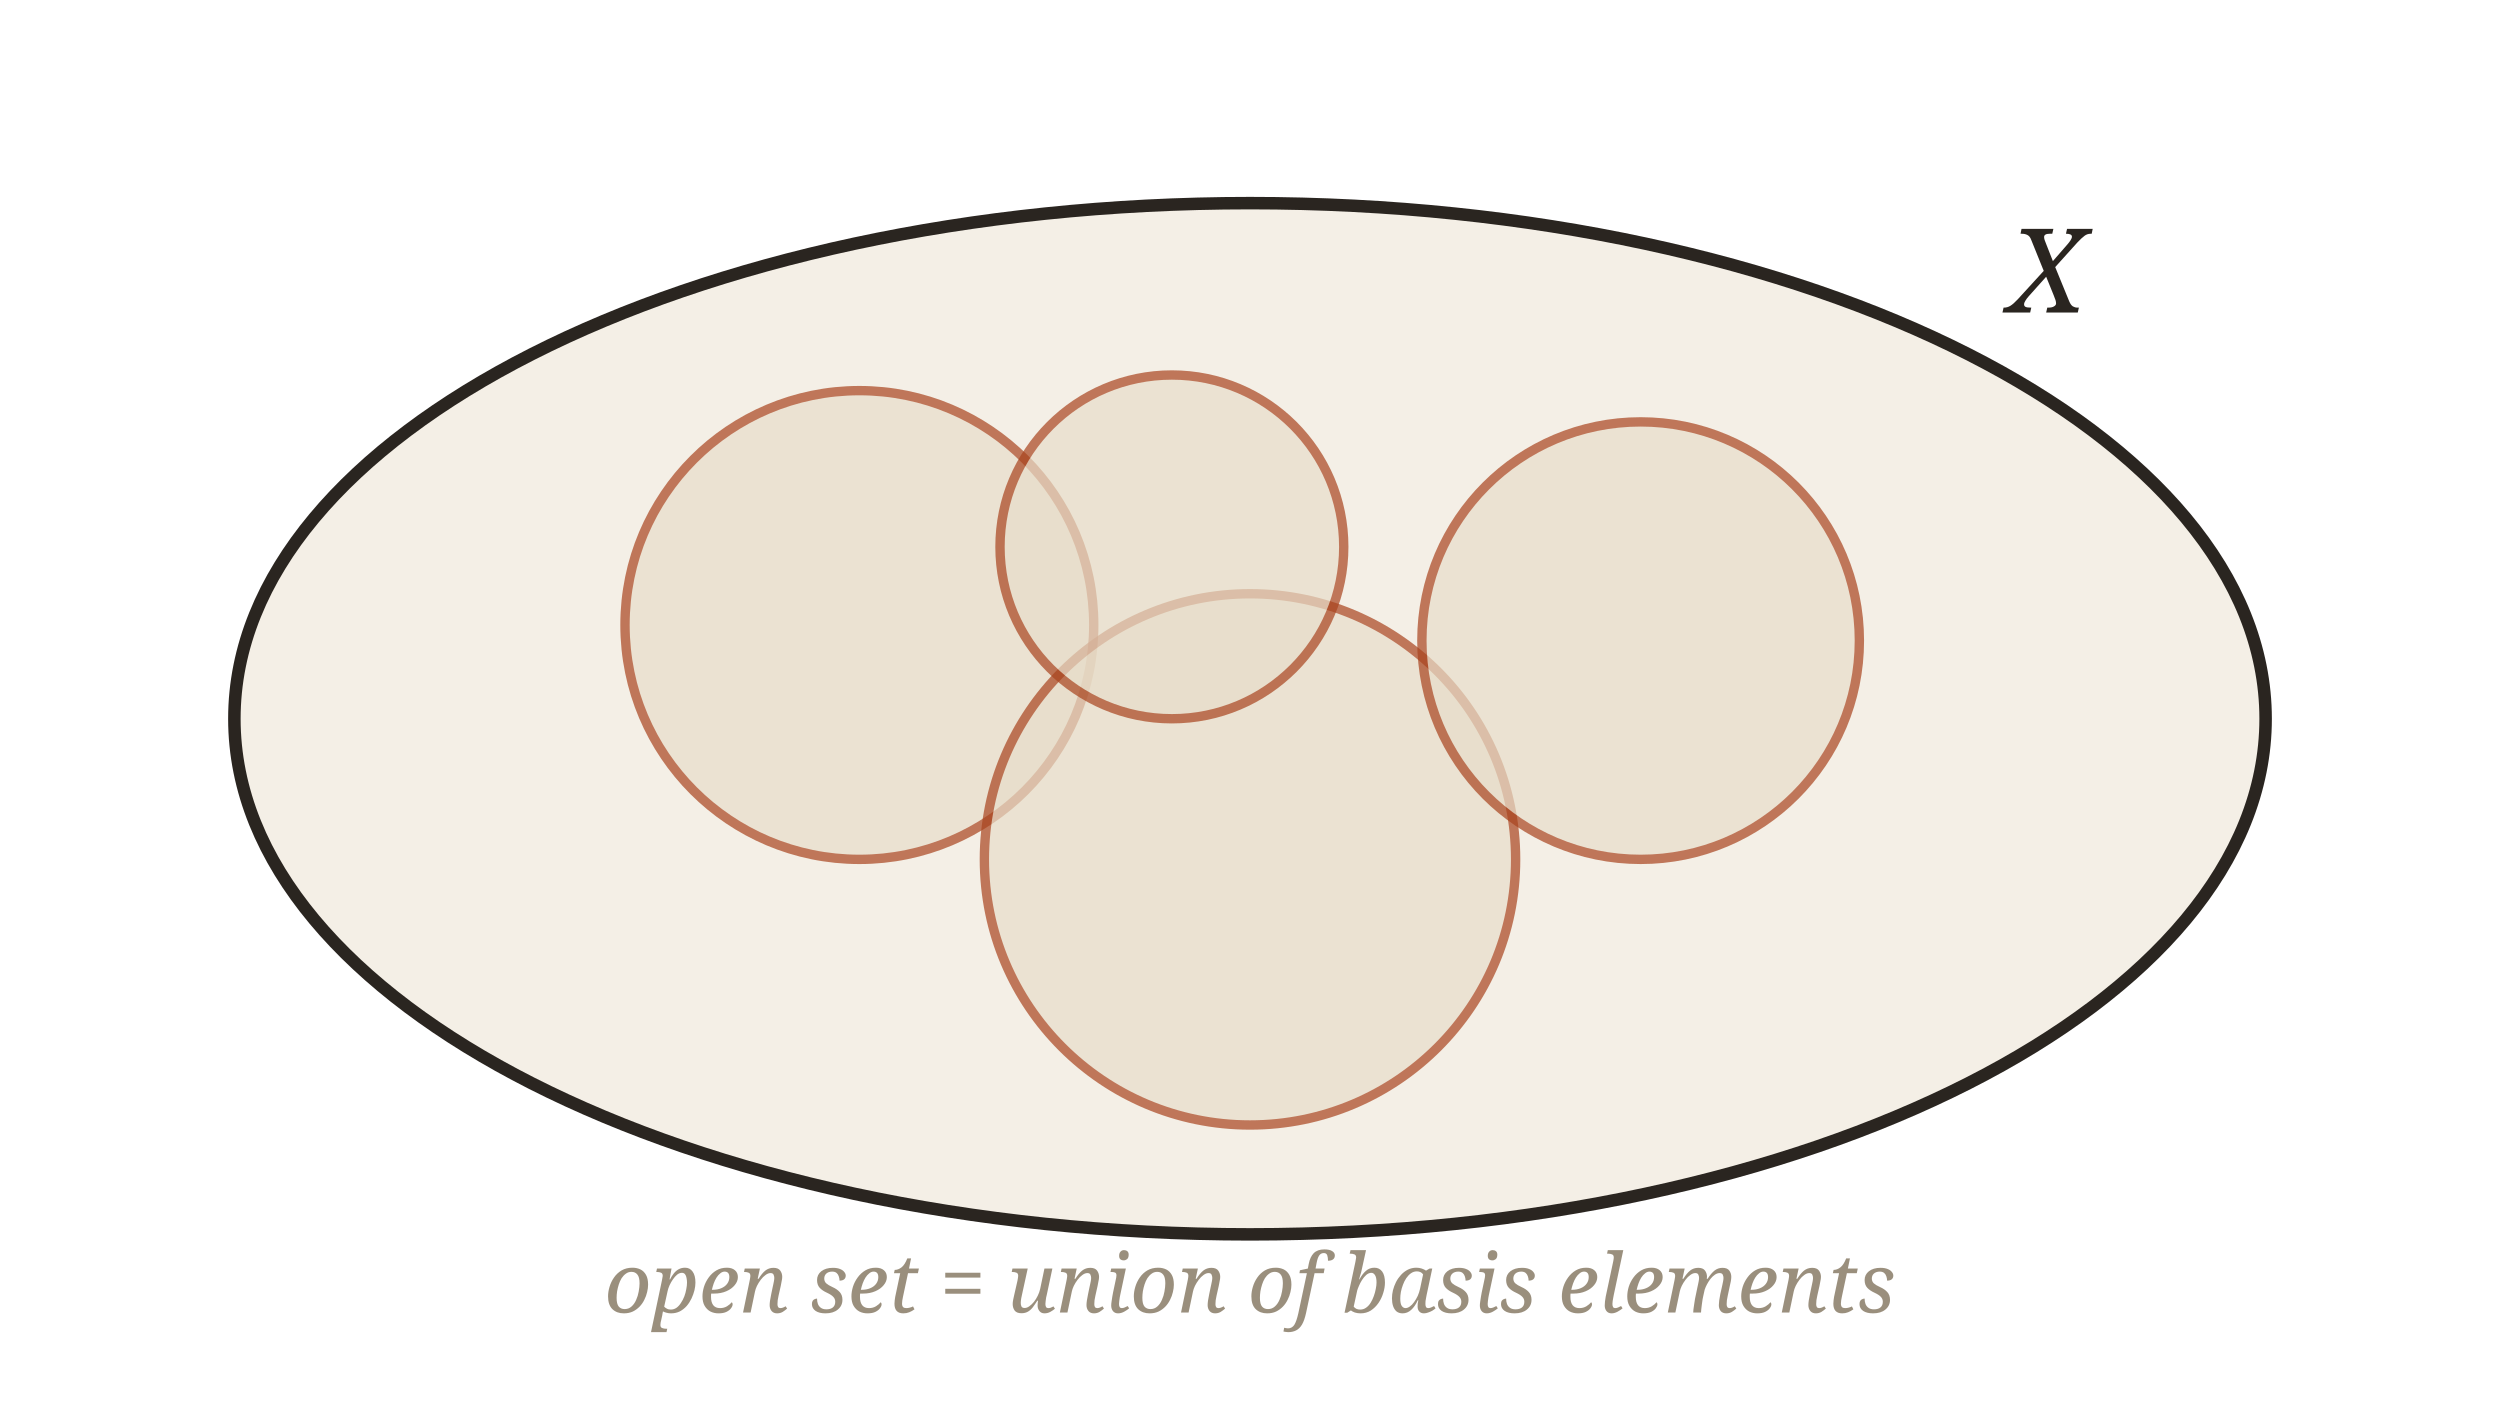
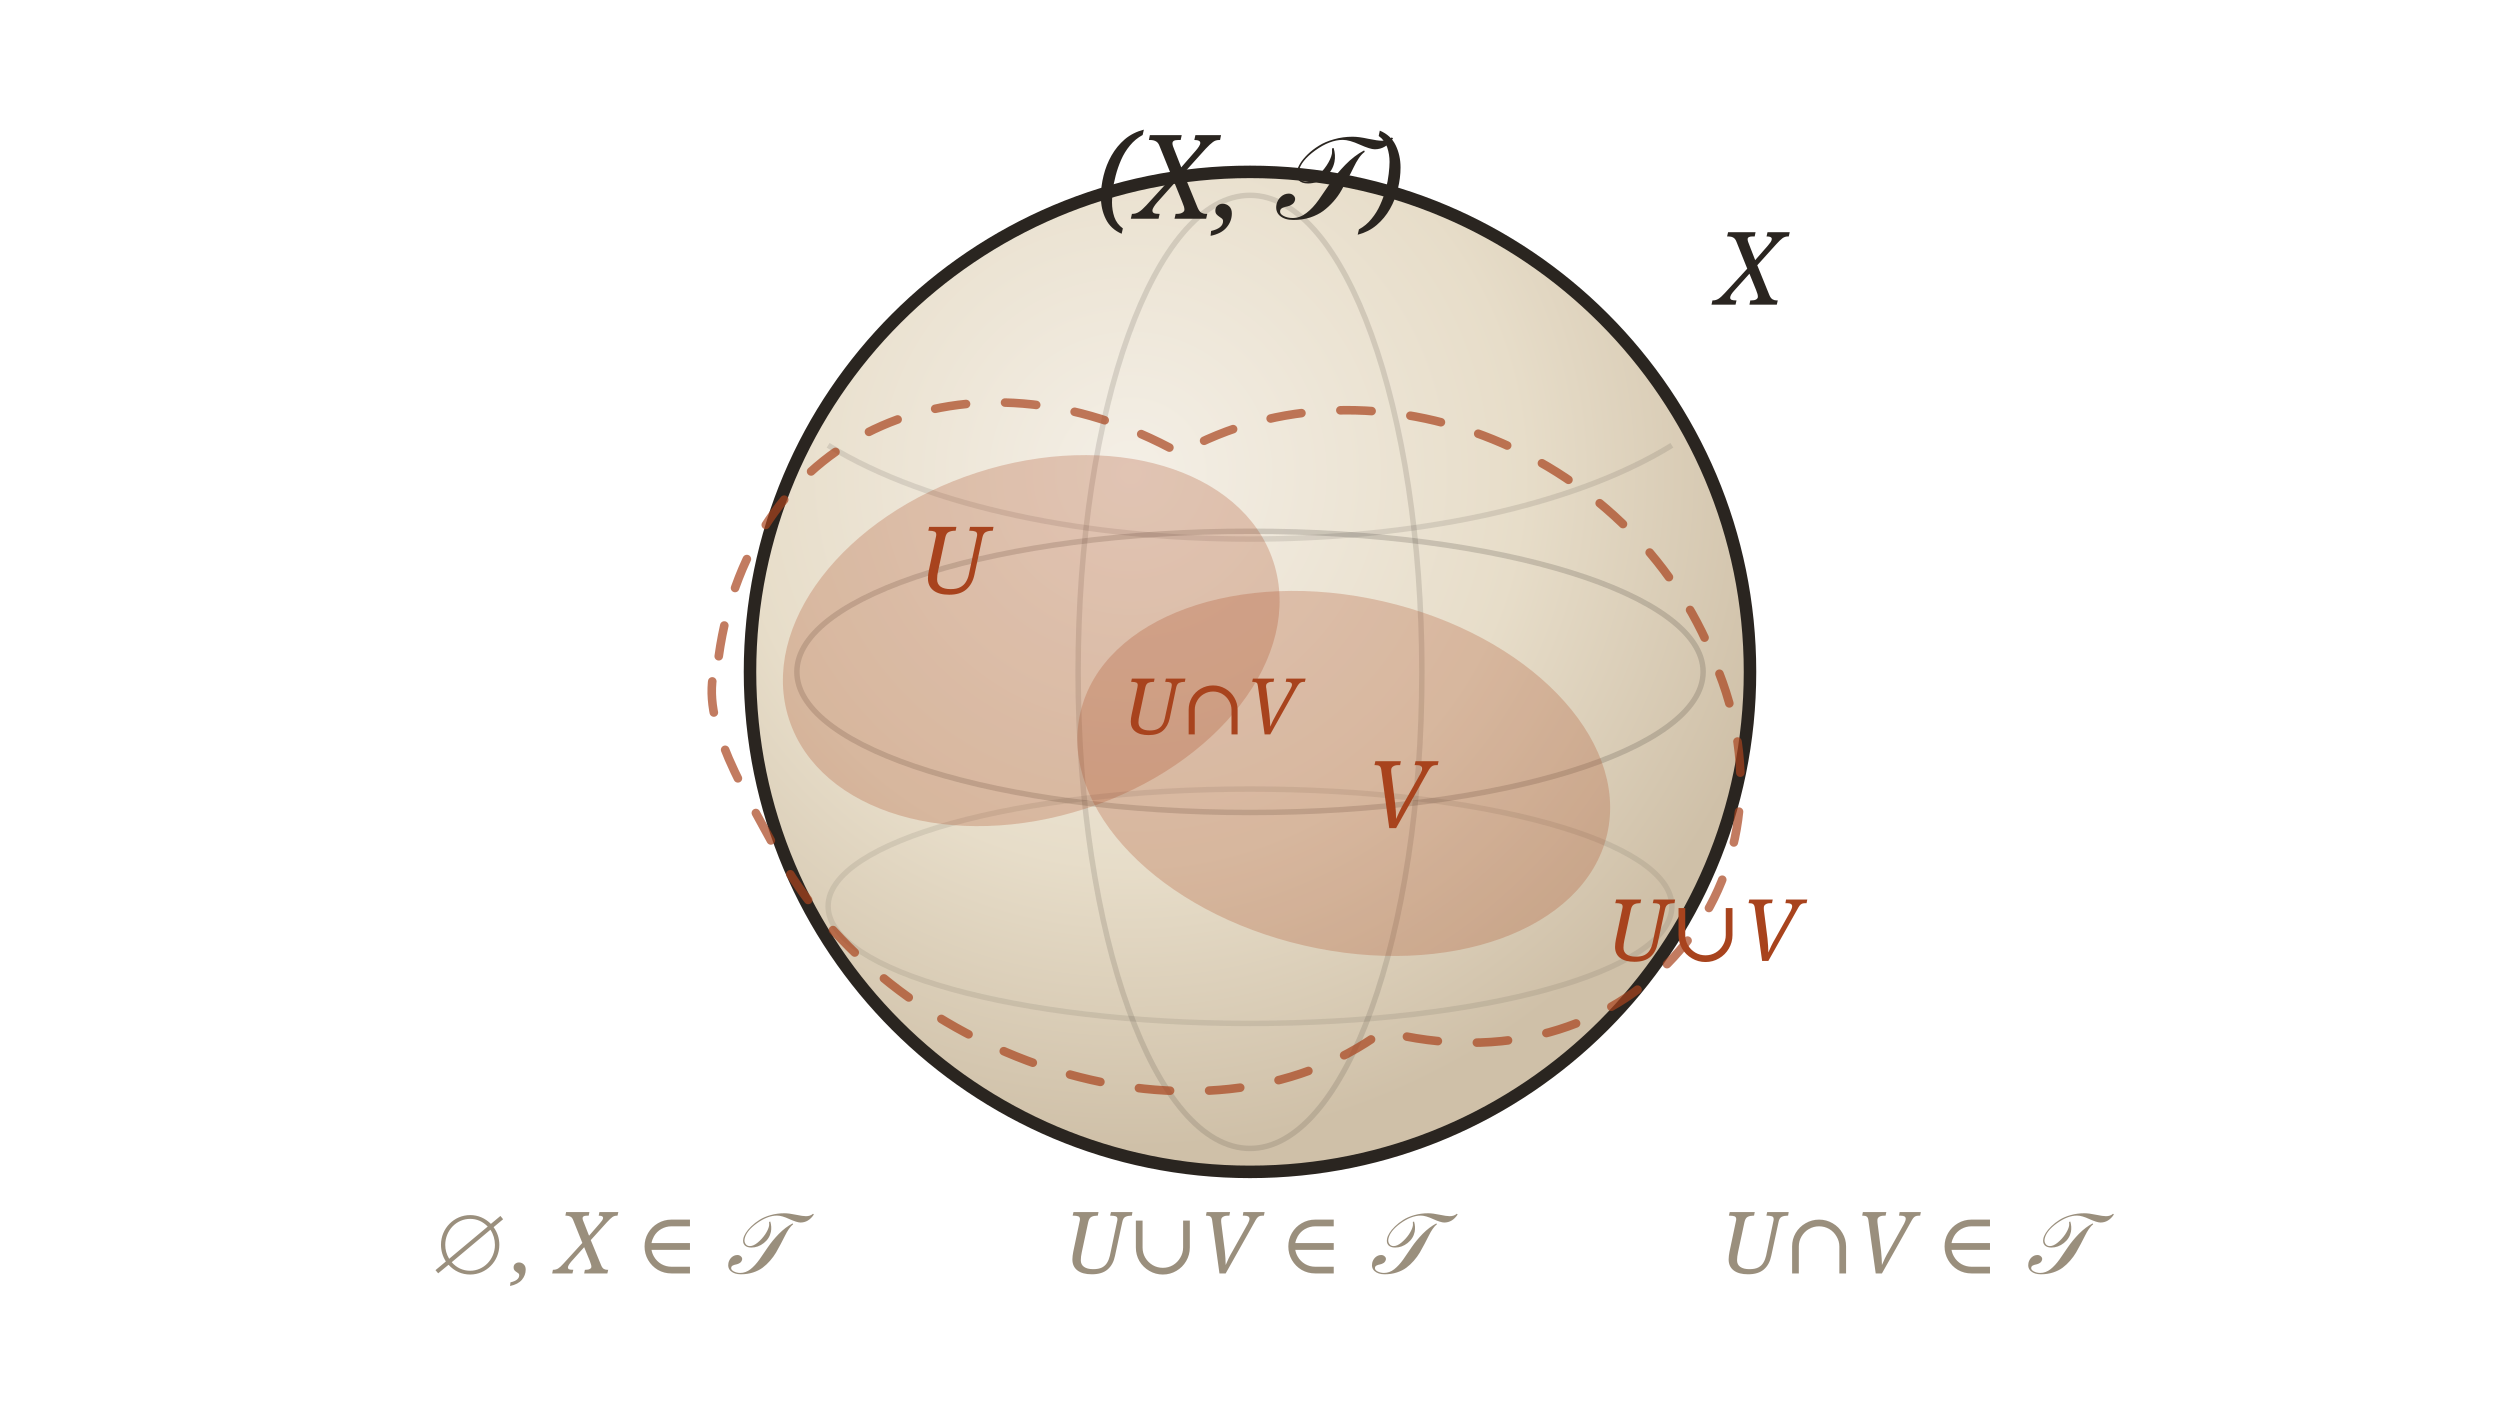
<svg xmlns="http://www.w3.org/2000/svg" viewBox="0 0 320 180" font-family="'Newsreader',Georgia,serif" role="img">
-   <ellipse cx="160" cy="92" rx="130" ry="66" fill="var(--dia-paper,#f4efe6)" stroke="var(--dia-ink,#2a2520)" stroke-width="1.6" />
-   <circle cx="110" cy="80" r="30" fill="var(--dia-fill,#e7ddc9)" stroke="var(--dia-acc,#a8431d)" stroke-width="1.2" opacity="0.7" />
-   <circle cx="160" cy="110" r="34" fill="var(--dia-fill,#e7ddc9)" stroke="var(--dia-acc,#a8431d)" stroke-width="1.2" opacity="0.7" />
-   <circle cx="210" cy="82" r="28" fill="var(--dia-fill,#e7ddc9)" stroke="var(--dia-acc,#a8431d)" stroke-width="1.2" opacity="0.7" />
-   <circle cx="150" cy="70" r="22" fill="var(--dia-fill,#e7ddc9)" stroke="var(--dia-acc,#a8431d)" stroke-width="1.2" opacity="0.7" />
-   <text x="160" y="168" font-size="10.5" fill="var(--dia-mut,#9a8f7d)" text-anchor="middle" font-weight="normal" font-style="italic">open set = union of basis elements</text>
-   <text x="262" y="40" font-size="15" fill="var(--dia-ink,#2a2520)" text-anchor="middle" font-weight="normal" font-style="italic">X</text>
+   <defs>
+     <radialGradient id="sphereShade" cx="38%" cy="30%" r="68%">
+       <stop offset="0%" stop-color="var(--dia-paper,#f4efe6)" />
+       <stop offset="58%" stop-color="var(--dia-fill,#e7ddc9)" />
+       <stop offset="100%" stop-color="var(--dia-muted-fill,#cfc0a8)" />
+     </radialGradient>
+     <clipPath id="sphereClip">
+       <circle cx="160" cy="86" r="64" />
+     </clipPath>
+   </defs>
+   <circle cx="160" cy="86" r="64" fill="url(#sphereShade)" stroke="var(--dia-ink,#2a2520)" stroke-width="1.6" />
+   <g clip-path="url(#sphereClip)">
+     <ellipse cx="160" cy="86" rx="58" ry="18" fill="none" stroke="var(--dia-ink,#2a2520)" stroke-width="0.7" opacity="0.18" />
+     <ellipse cx="160" cy="86" rx="22" ry="61" fill="none" stroke="var(--dia-ink,#2a2520)" stroke-width="0.7" opacity="0.14" />
+     <path d="M106,57 C132,73 188,73 214,57" fill="none" stroke="var(--dia-ink,#2a2520)" stroke-width="0.7" opacity="0.12" />
+     <ellipse cx="160" cy="116" rx="54" ry="15" fill="none" stroke="var(--dia-ink,#2a2520)" stroke-width="0.7" opacity="0.10" />
+   </g>
+   <path d="M92,84              C96,55 124,43 151,58              C176,44 210,58 220,86              C231,114 208,140 177,132              C154,149 115,136 100,110              C94,99 89,91 92,84 Z" fill="none" stroke="var(--dia-acc,#a8431d)" stroke-width="1.1" stroke-dasharray="4,5" stroke-linecap="round" stroke-linejoin="round" opacity="0.7" />
+   <ellipse cx="132" cy="82" rx="32" ry="22" transform="rotate(-18 132 82)" fill="var(--dia-acc,#a8431d)" opacity="0.25" stroke="var(--dia-acc,#a8431d)" stroke-width="1.2" />
+   <ellipse cx="172" cy="99" rx="34" ry="22" transform="rotate(13 172 99)" fill="var(--dia-acc,#a8431d)" opacity="0.25" stroke="var(--dia-acc,#a8431d)" stroke-width="1.2" />
+   <text x="160" y="28" font-size="15" fill="var(--dia-ink,#2a2520)" text-anchor="middle" font-style="italic">(X,
+         𝒯)</text>
+   <text x="224" y="39" font-size="13" fill="var(--dia-ink,#2a2520)" text-anchor="middle" font-style="italic">X</text>
+   <text x="122" y="76" font-size="12" fill="var(--dia-acc,#a8431d)" text-anchor="middle" font-style="italic">U</text>
+   <text x="179" y="106" font-size="12" fill="var(--dia-acc,#a8431d)" text-anchor="middle" font-style="italic">V</text>
+   <text x="155" y="94" font-size="10" fill="var(--dia-acc,#a8431d)" text-anchor="middle" font-style="italic">U∩V</text>
+   <text x="218" y="123" font-size="11" fill="var(--dia-acc,#a8431d)" text-anchor="middle" font-style="italic">U∪V</text>
+   <g font-size="11" fill="var(--dia-mut,#9a8f7d)" text-anchor="middle" font-style="italic">
+     <text x="78" y="163">∅, X ∈ 𝒯</text>
+     <text x="160" y="163">U∪V ∈ 𝒯</text>
+     <text x="244" y="163">U∩V ∈ 𝒯</text>
+   </g>
</svg>
